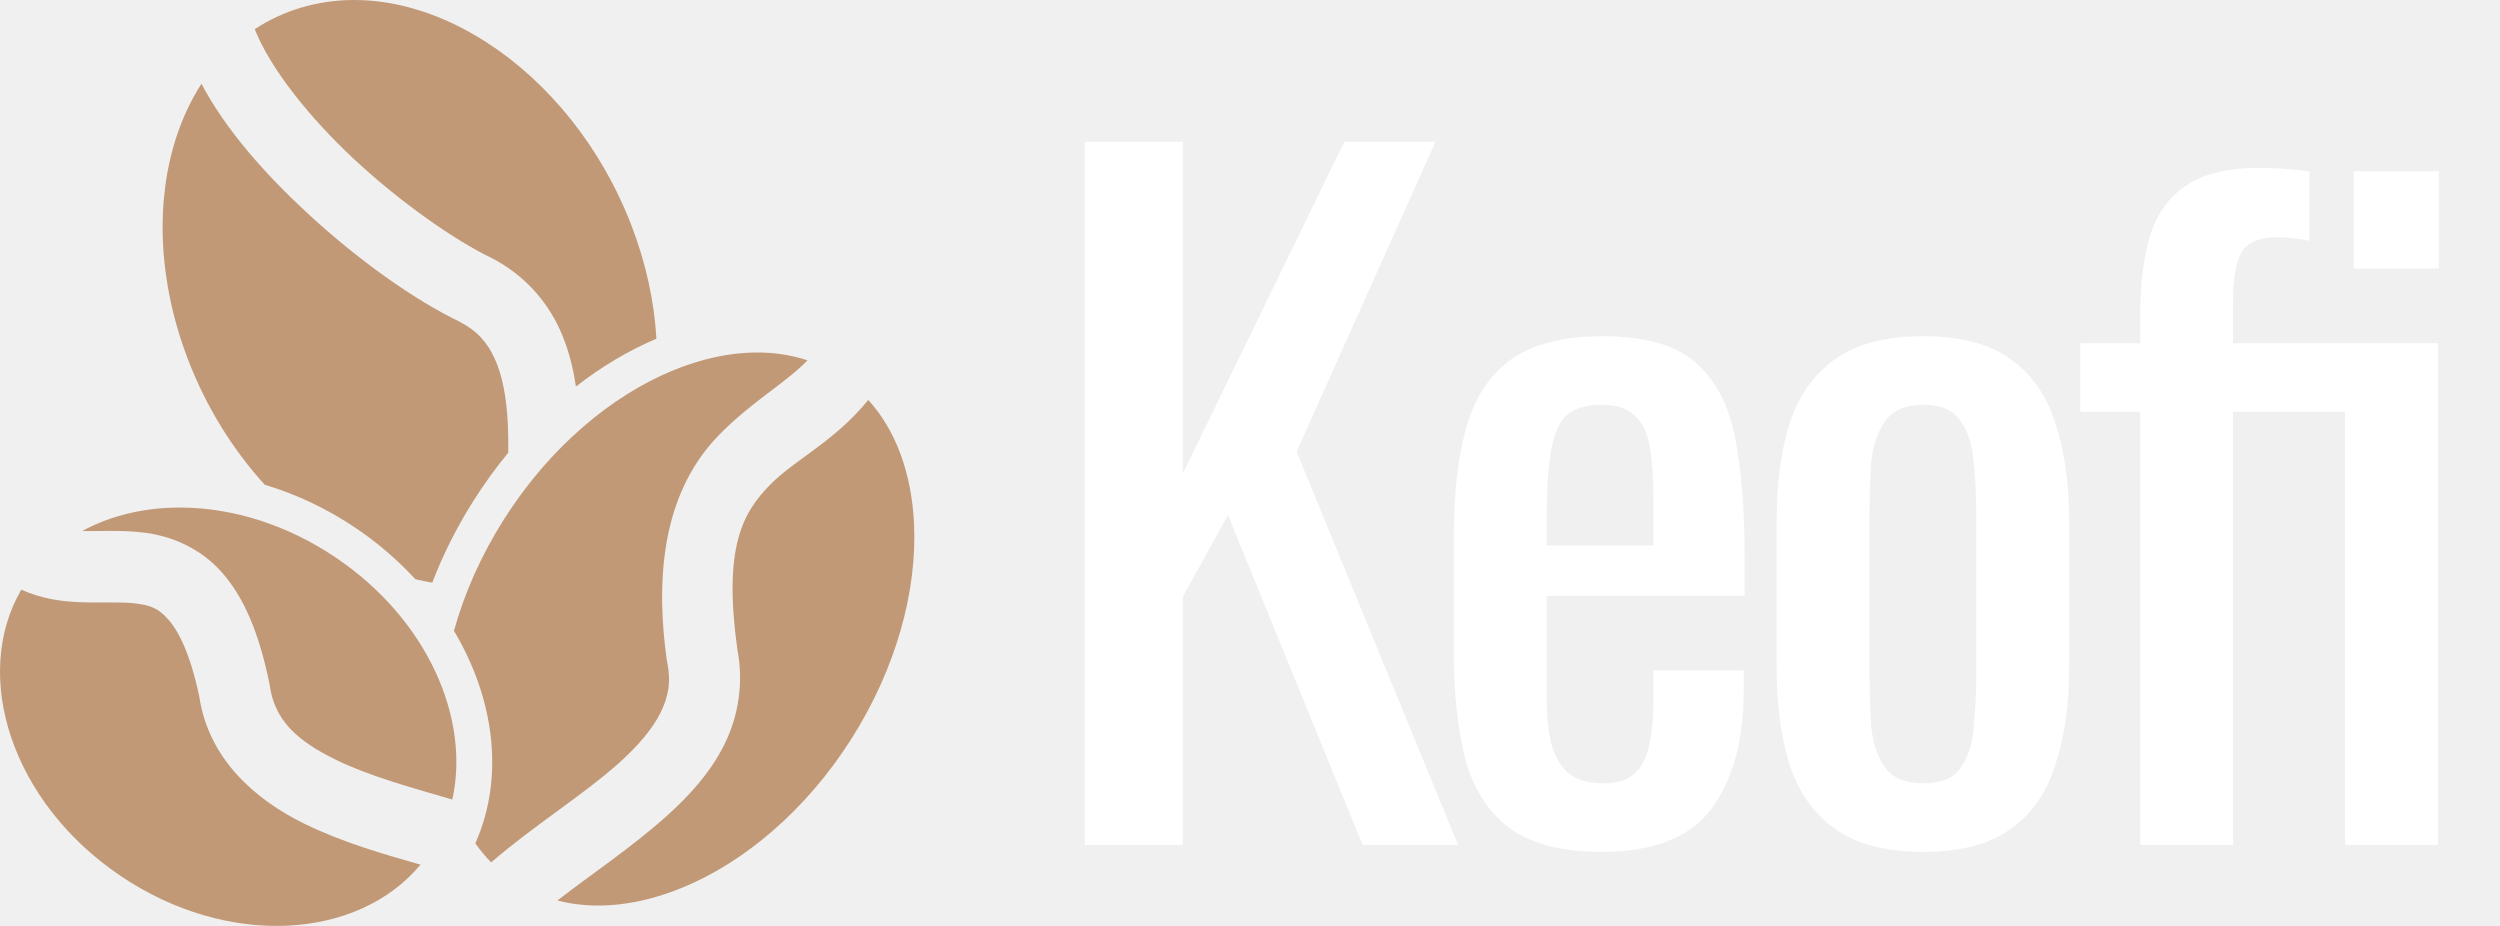
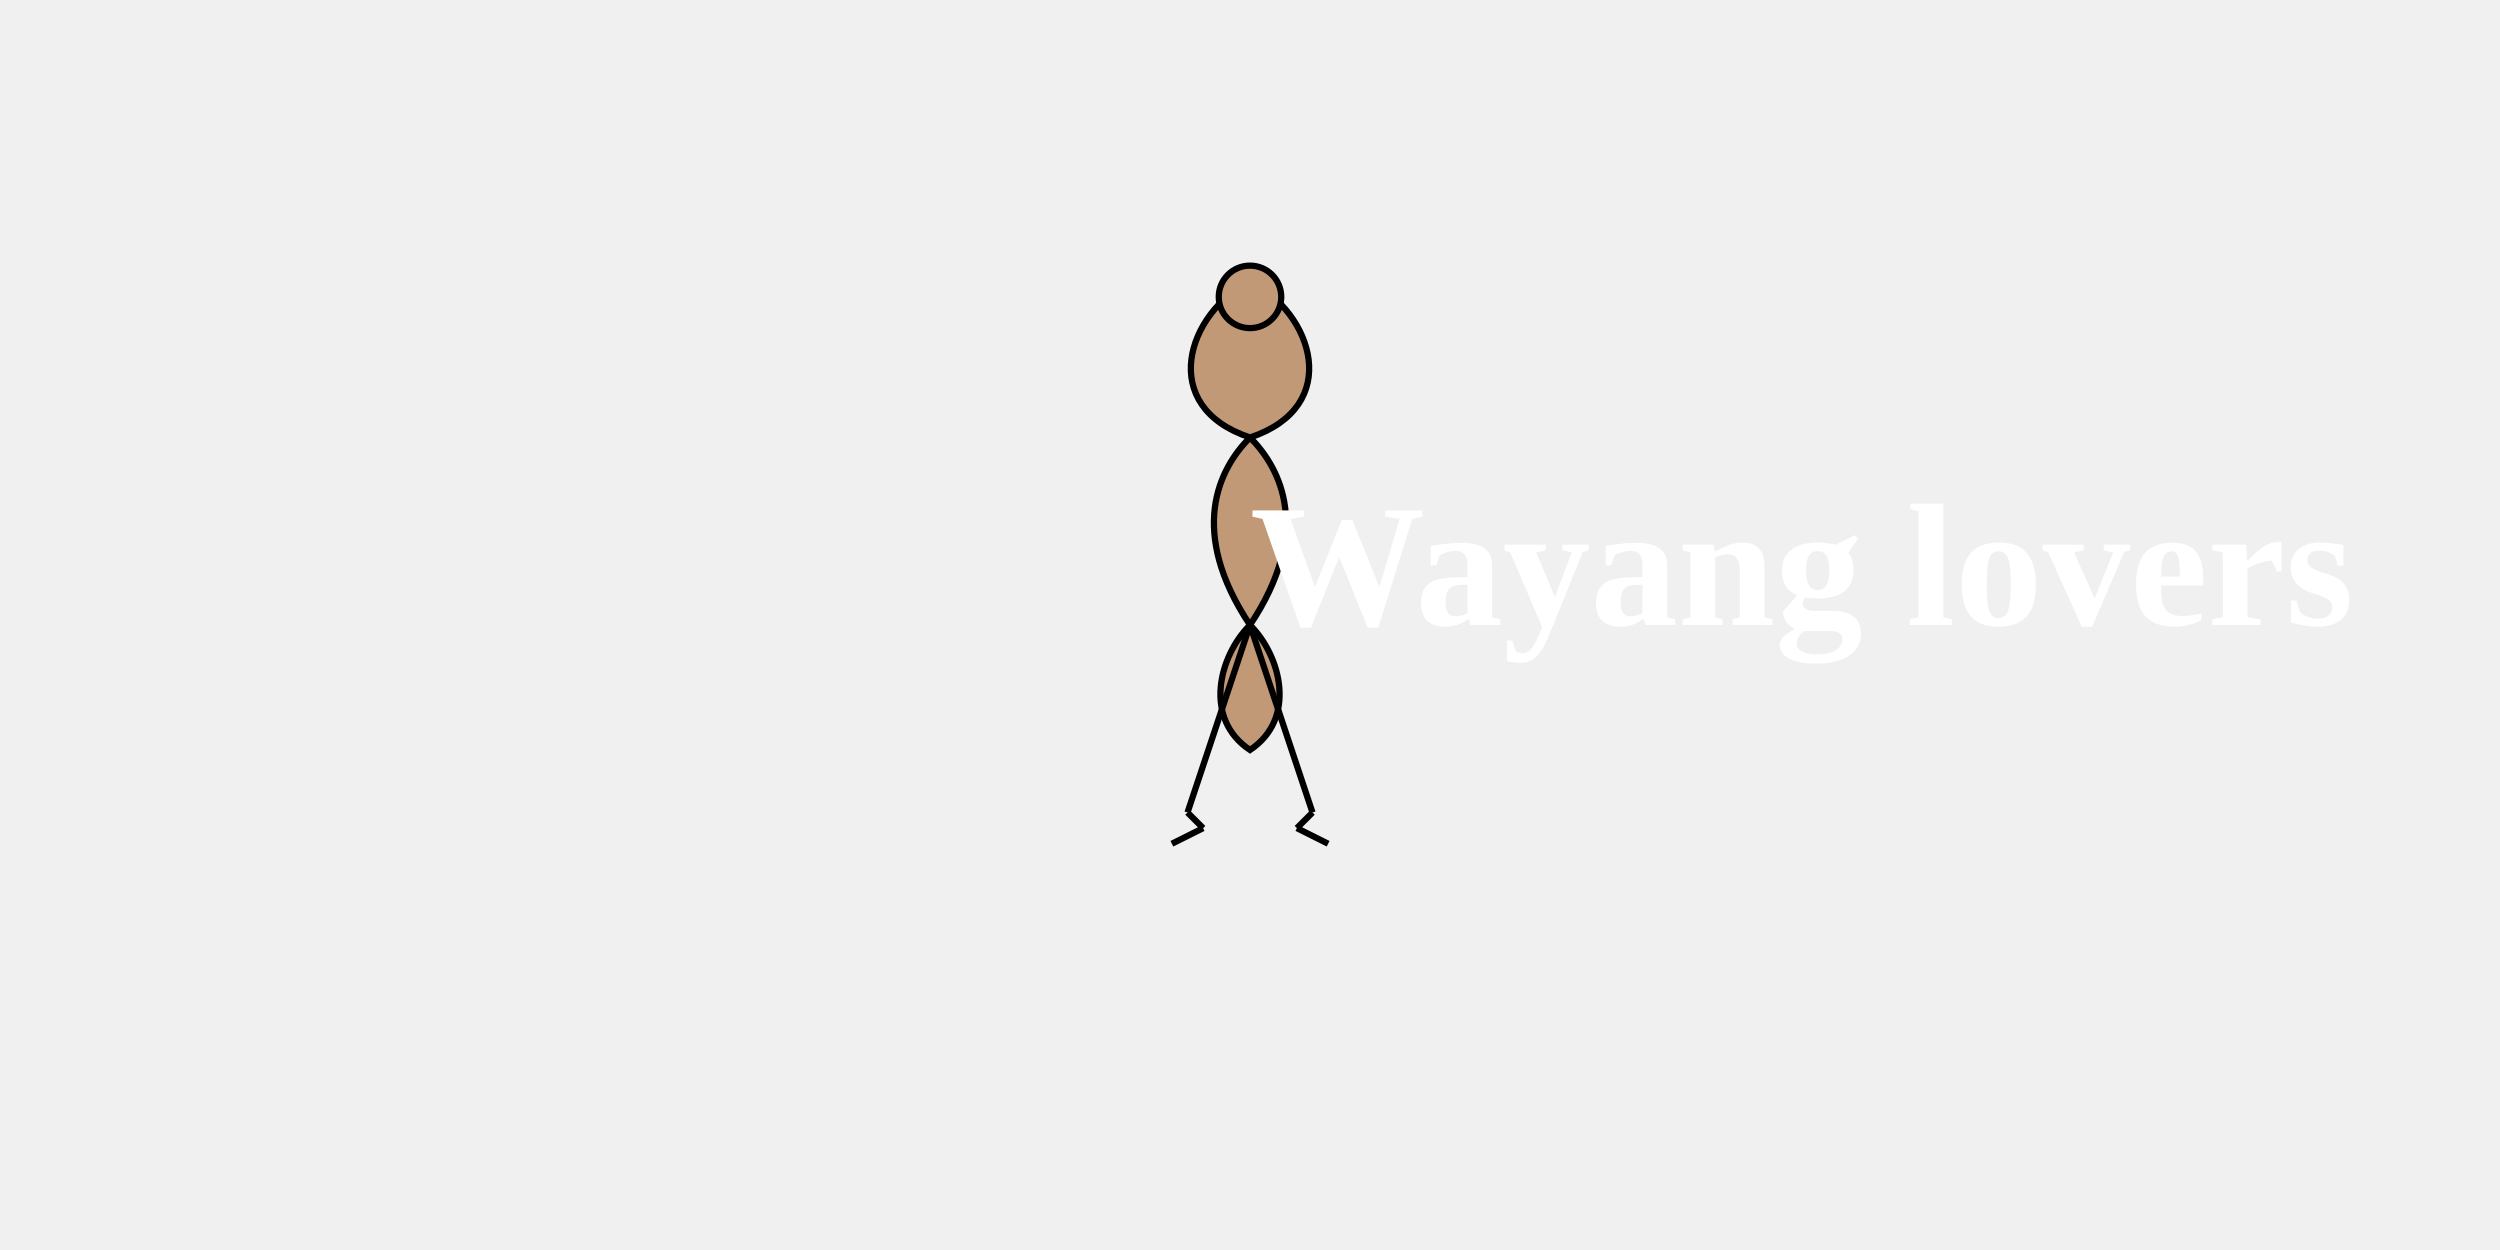
- <svg xmlns="http://www.w3.org/2000/svg" width="216" height="80" viewBox="0 0 216 80" fill="none">
-   <g clip-path="url(#clip0_5_2)">
-     <path d="M30.487 0C28.965 0.011 27.462 0.227 26.003 0.663C24.555 1.096 23.222 1.723 22.012 2.522C23.334 5.879 26.709 10.139 30.618 13.777C34.7 17.575 39.381 20.802 42.404 22.257L42.439 22.274L42.474 22.292C45.252 23.718 47.218 25.962 48.353 28.437C49.084 30.031 49.51 31.701 49.758 33.398C51.984 31.663 54.331 30.274 56.716 29.266C56.534 26.134 55.845 22.849 54.589 19.561C51.955 12.663 47.353 7.111 42.142 3.724C38.397 1.29 34.378 -0.027 30.487 0H30.487ZM17.405 7.237C16.53 8.595 15.812 10.108 15.266 11.751C13.445 17.238 13.592 24.121 16.227 31.018C17.821 35.193 20.137 38.874 22.872 41.881C25.566 42.686 28.231 43.931 30.734 45.619C32.668 46.924 34.391 48.417 35.885 50.042C36.372 50.16 36.86 50.261 37.347 50.34C38.275 47.922 39.479 45.516 40.963 43.181C41.861 41.768 42.846 40.41 43.91 39.117C43.922 38.229 43.915 37.368 43.873 36.547C43.758 34.325 43.402 32.424 42.75 31.002C42.098 29.58 41.248 28.586 39.658 27.77L39.728 27.804C35.811 25.918 30.919 22.472 26.418 18.284C22.839 14.955 19.52 11.226 17.405 7.237V7.237ZM65.302 30.455C62.989 30.474 60.543 31.011 58.068 32.037C52.788 34.227 47.486 38.666 43.565 44.833C41.559 47.987 40.117 51.276 39.221 54.502C42.739 60.4 43.603 67.174 41.069 72.864C41.478 73.449 41.935 73.999 42.436 74.509C46.142 71.314 50.412 68.668 53.447 65.951C55.106 64.466 56.363 62.995 57.061 61.595C57.759 60.195 57.999 58.91 57.636 57.161L57.615 57.059L57.601 56.956C56.222 46.984 58.641 41.124 62.166 37.539C65.001 34.656 67.822 33.138 69.769 31.134C68.362 30.666 66.863 30.442 65.302 30.455V30.455ZM75.017 34.553C72.17 38.089 68.66 39.722 66.563 41.855C64.153 44.306 62.489 47.256 63.701 56.071C64.284 59.068 63.772 61.947 62.578 64.341C61.363 66.778 59.546 68.76 57.561 70.537C54.545 73.237 51.067 75.549 48.157 77.804C51.457 78.66 55.214 78.246 59.04 76.659C64.32 74.469 69.622 70.03 73.543 63.864C77.465 57.697 79.234 51.016 78.975 45.31C78.777 40.946 77.428 37.206 75.018 34.553L75.017 34.553ZM63.701 56.071C63.691 56.017 63.682 55.964 63.671 55.91L63.707 56.114C63.705 56.1 63.703 56.085 63.701 56.071H63.701ZM15.723 43.853C12.576 43.825 9.611 44.514 7.116 45.873C7.133 45.873 7.148 45.874 7.165 45.875C8.642 45.927 10.497 45.753 12.633 46.044C14.768 46.336 17.27 47.305 19.165 49.447C21.061 51.59 22.36 54.627 23.265 58.989L23.287 59.091L23.301 59.194C23.721 62.238 25.661 63.998 29.025 65.647C31.895 67.054 35.58 68.058 39.078 69.081C40.645 62.067 36.928 53.513 29.009 48.171C24.739 45.291 20.059 43.892 15.724 43.853H15.723ZM1.842 50.943C-2.485 58.39 0.985 69.316 10.421 75.681C19.705 81.944 30.929 81.203 36.332 74.706C33.175 73.807 29.597 72.787 26.311 71.176C22.073 69.1 18.034 65.61 17.219 60.19C16.443 56.478 15.406 54.497 14.547 53.526C13.684 52.549 13.011 52.312 11.799 52.147C10.587 51.981 8.921 52.099 6.948 52.03C5.41 51.976 3.607 51.755 1.842 50.943V50.943ZM17.22 60.19C17.223 60.207 17.227 60.223 17.231 60.24L17.195 60.036C17.203 60.088 17.212 60.138 17.22 60.19L17.22 60.19Z" fill="#C19977" />
-     <path d="M93.725 73V12.25H102.2V40.9L116.15 12.25H124.025L112.025 39.025L125.975 73H117.725L106.1 44.5L102.2 51.55V73H93.725ZM138.434 73.6C135.034 73.6 132.409 72.95 130.559 71.65C128.709 70.3 127.409 68.35 126.659 65.8C125.959 63.2 125.609 60.025 125.609 56.275V46.375C125.609 42.525 125.984 39.325 126.734 36.775C127.484 34.225 128.784 32.3 130.634 31C132.534 29.7 135.134 29.05 138.434 29.05C142.084 29.05 144.759 29.8 146.459 31.3C148.209 32.8 149.359 34.975 149.909 37.825C150.459 40.625 150.734 44 150.734 47.95V51.475H133.634V60.175C133.634 61.925 133.784 63.35 134.084 64.45C134.434 65.55 134.959 66.375 135.659 66.925C136.409 67.425 137.359 67.675 138.509 67.675C139.709 67.675 140.609 67.4 141.209 66.85C141.859 66.25 142.284 65.425 142.484 64.375C142.734 63.275 142.859 62 142.859 60.55V57.925H150.659V59.575C150.659 63.925 149.734 67.35 147.884 69.85C146.034 72.35 142.884 73.6 138.434 73.6ZM133.634 47.125H142.859V43.225C142.859 41.425 142.759 39.925 142.559 38.725C142.359 37.475 141.934 36.55 141.284 35.95C140.684 35.3 139.709 34.975 138.359 34.975C137.059 34.975 136.059 35.275 135.359 35.875C134.709 36.475 134.259 37.5 134.009 38.95C133.759 40.35 133.634 42.3 133.634 44.8V47.125ZM166.176 73.6C162.976 73.6 160.451 72.95 158.601 71.65C156.751 70.35 155.426 68.5 154.626 66.1C153.876 63.7 153.501 60.875 153.501 57.625V45.025C153.501 41.775 153.876 38.95 154.626 36.55C155.426 34.15 156.751 32.3 158.601 31C160.451 29.7 162.976 29.05 166.176 29.05C169.376 29.05 171.876 29.7 173.676 31C175.526 32.3 176.826 34.15 177.576 36.55C178.376 38.95 178.776 41.775 178.776 45.025V57.625C178.776 60.875 178.376 63.7 177.576 66.1C176.826 68.5 175.526 70.35 173.676 71.65C171.876 72.95 169.376 73.6 166.176 73.6ZM166.176 67.675C167.726 67.675 168.801 67.225 169.401 66.325C170.051 65.425 170.426 64.25 170.526 62.8C170.676 61.3 170.751 59.75 170.751 58.15V44.575C170.751 42.925 170.676 41.375 170.526 39.925C170.426 38.475 170.051 37.3 169.401 36.4C168.801 35.45 167.726 34.975 166.176 34.975C164.626 34.975 163.526 35.45 162.876 36.4C162.226 37.3 161.826 38.475 161.676 39.925C161.576 41.375 161.526 42.925 161.526 44.575V58.15C161.526 59.75 161.576 61.3 161.676 62.8C161.826 64.25 162.226 65.425 162.876 66.325C163.526 67.225 164.626 67.675 166.176 67.675ZM184.912 73V35.575H179.737V29.65H184.912V27.4C184.912 24.5 185.212 22.1 185.812 20.2C186.462 18.3 187.537 16.875 189.037 15.925C190.537 14.975 192.587 14.5 195.187 14.5C195.837 14.5 196.512 14.525 197.212 14.575C197.962 14.625 198.737 14.7 199.537 14.8V20.8C199.037 20.7 198.537 20.625 198.037 20.575C197.587 20.525 197.162 20.5 196.762 20.5C195.212 20.5 194.187 20.925 193.687 21.775C193.187 22.625 192.937 24.05 192.937 26.05V29.65H210.637V73H202.612V35.575H192.937V73H184.912ZM203.362 23.2V14.8H210.712V23.2H203.362Z" fill="white" />
+ <svg xmlns="http://www.w3.org/2000/svg" width="3200" height="1600" viewBox="0 0 3200 1600" fill="none">
+   <g id="wayang" transform="scale(4) translate(200, 80)">
+     <path d="M200 10 C180 20, 170 50, 200 60 C230 50, 220 20, 200 10" fill="#C19977" stroke="#000" stroke-width="2" />
+     <circle cx="200" cy="15" r="10" fill="#C19977" stroke="#000" stroke-width="2" />
+     <path d="M200 60 C210 70, 220 90, 200 120 C180 90, 190 70, 200 60" fill="#C19977" stroke="#000" stroke-width="2" />
+     <path d="M200 120 C210 130, 215 150, 200 160 C185 150, 190 130, 200 120" fill="#C19977" stroke="#000" stroke-width="2" />
+     <line x1="200" y1="120" x2="180" y2="180" stroke="#000" stroke-width="2" />
+     <line x1="200" y1="120" x2="220" y2="180" stroke="#000" stroke-width="2" />
+     <line x1="180" y1="180" x2="185" y2="185" stroke="#000" stroke-width="2" />
+     <line x1="220" y1="180" x2="215" y2="185" stroke="#000" stroke-width="2" />
+     <line x1="185" y1="185" x2="175" y2="190" stroke="#000" stroke-width="2" />
+     <line x1="215" y1="185" x2="225" y2="190" stroke="#000" stroke-width="2" />
  </g>
-   <defs>
-     <clipPath id="clip0_5_2">
-       <rect width="216" height="80" fill="white" />
-     </clipPath>
-   </defs>
+   <text x="1600" y="800" fill="white" font-family="Times New Roman" font-size="224" font-weight="bold">Wayang lovers</text>
</svg>
